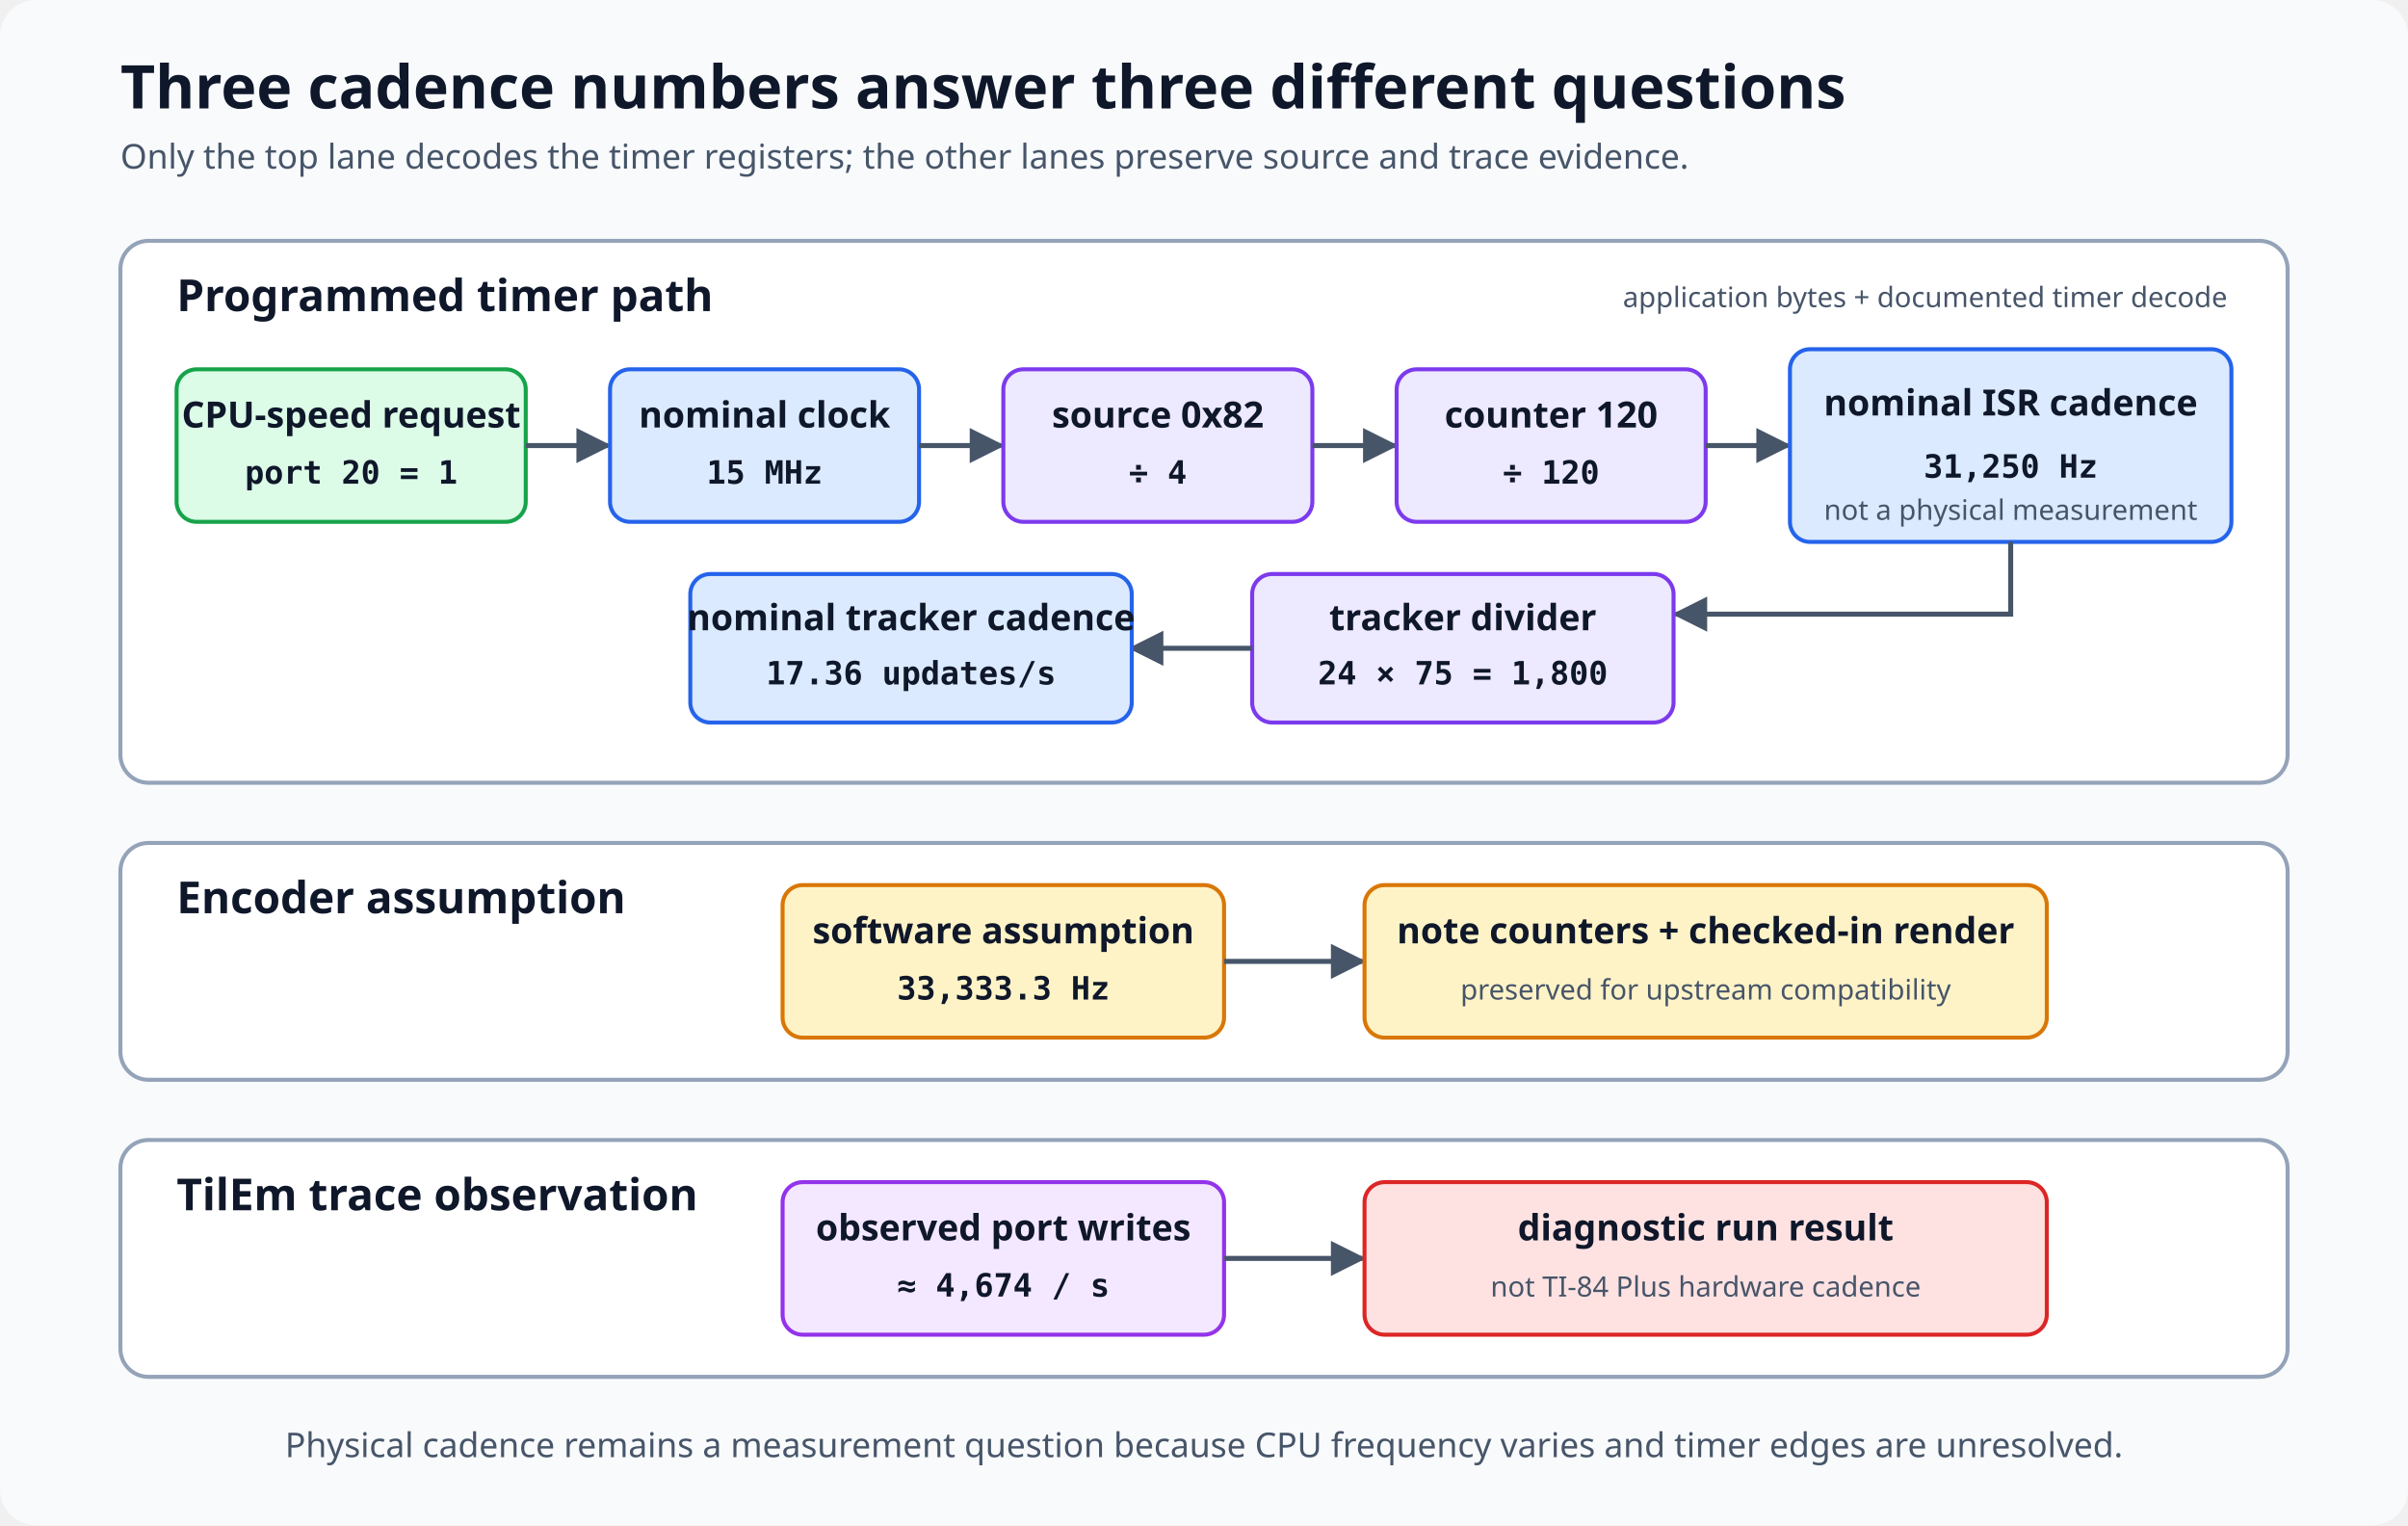
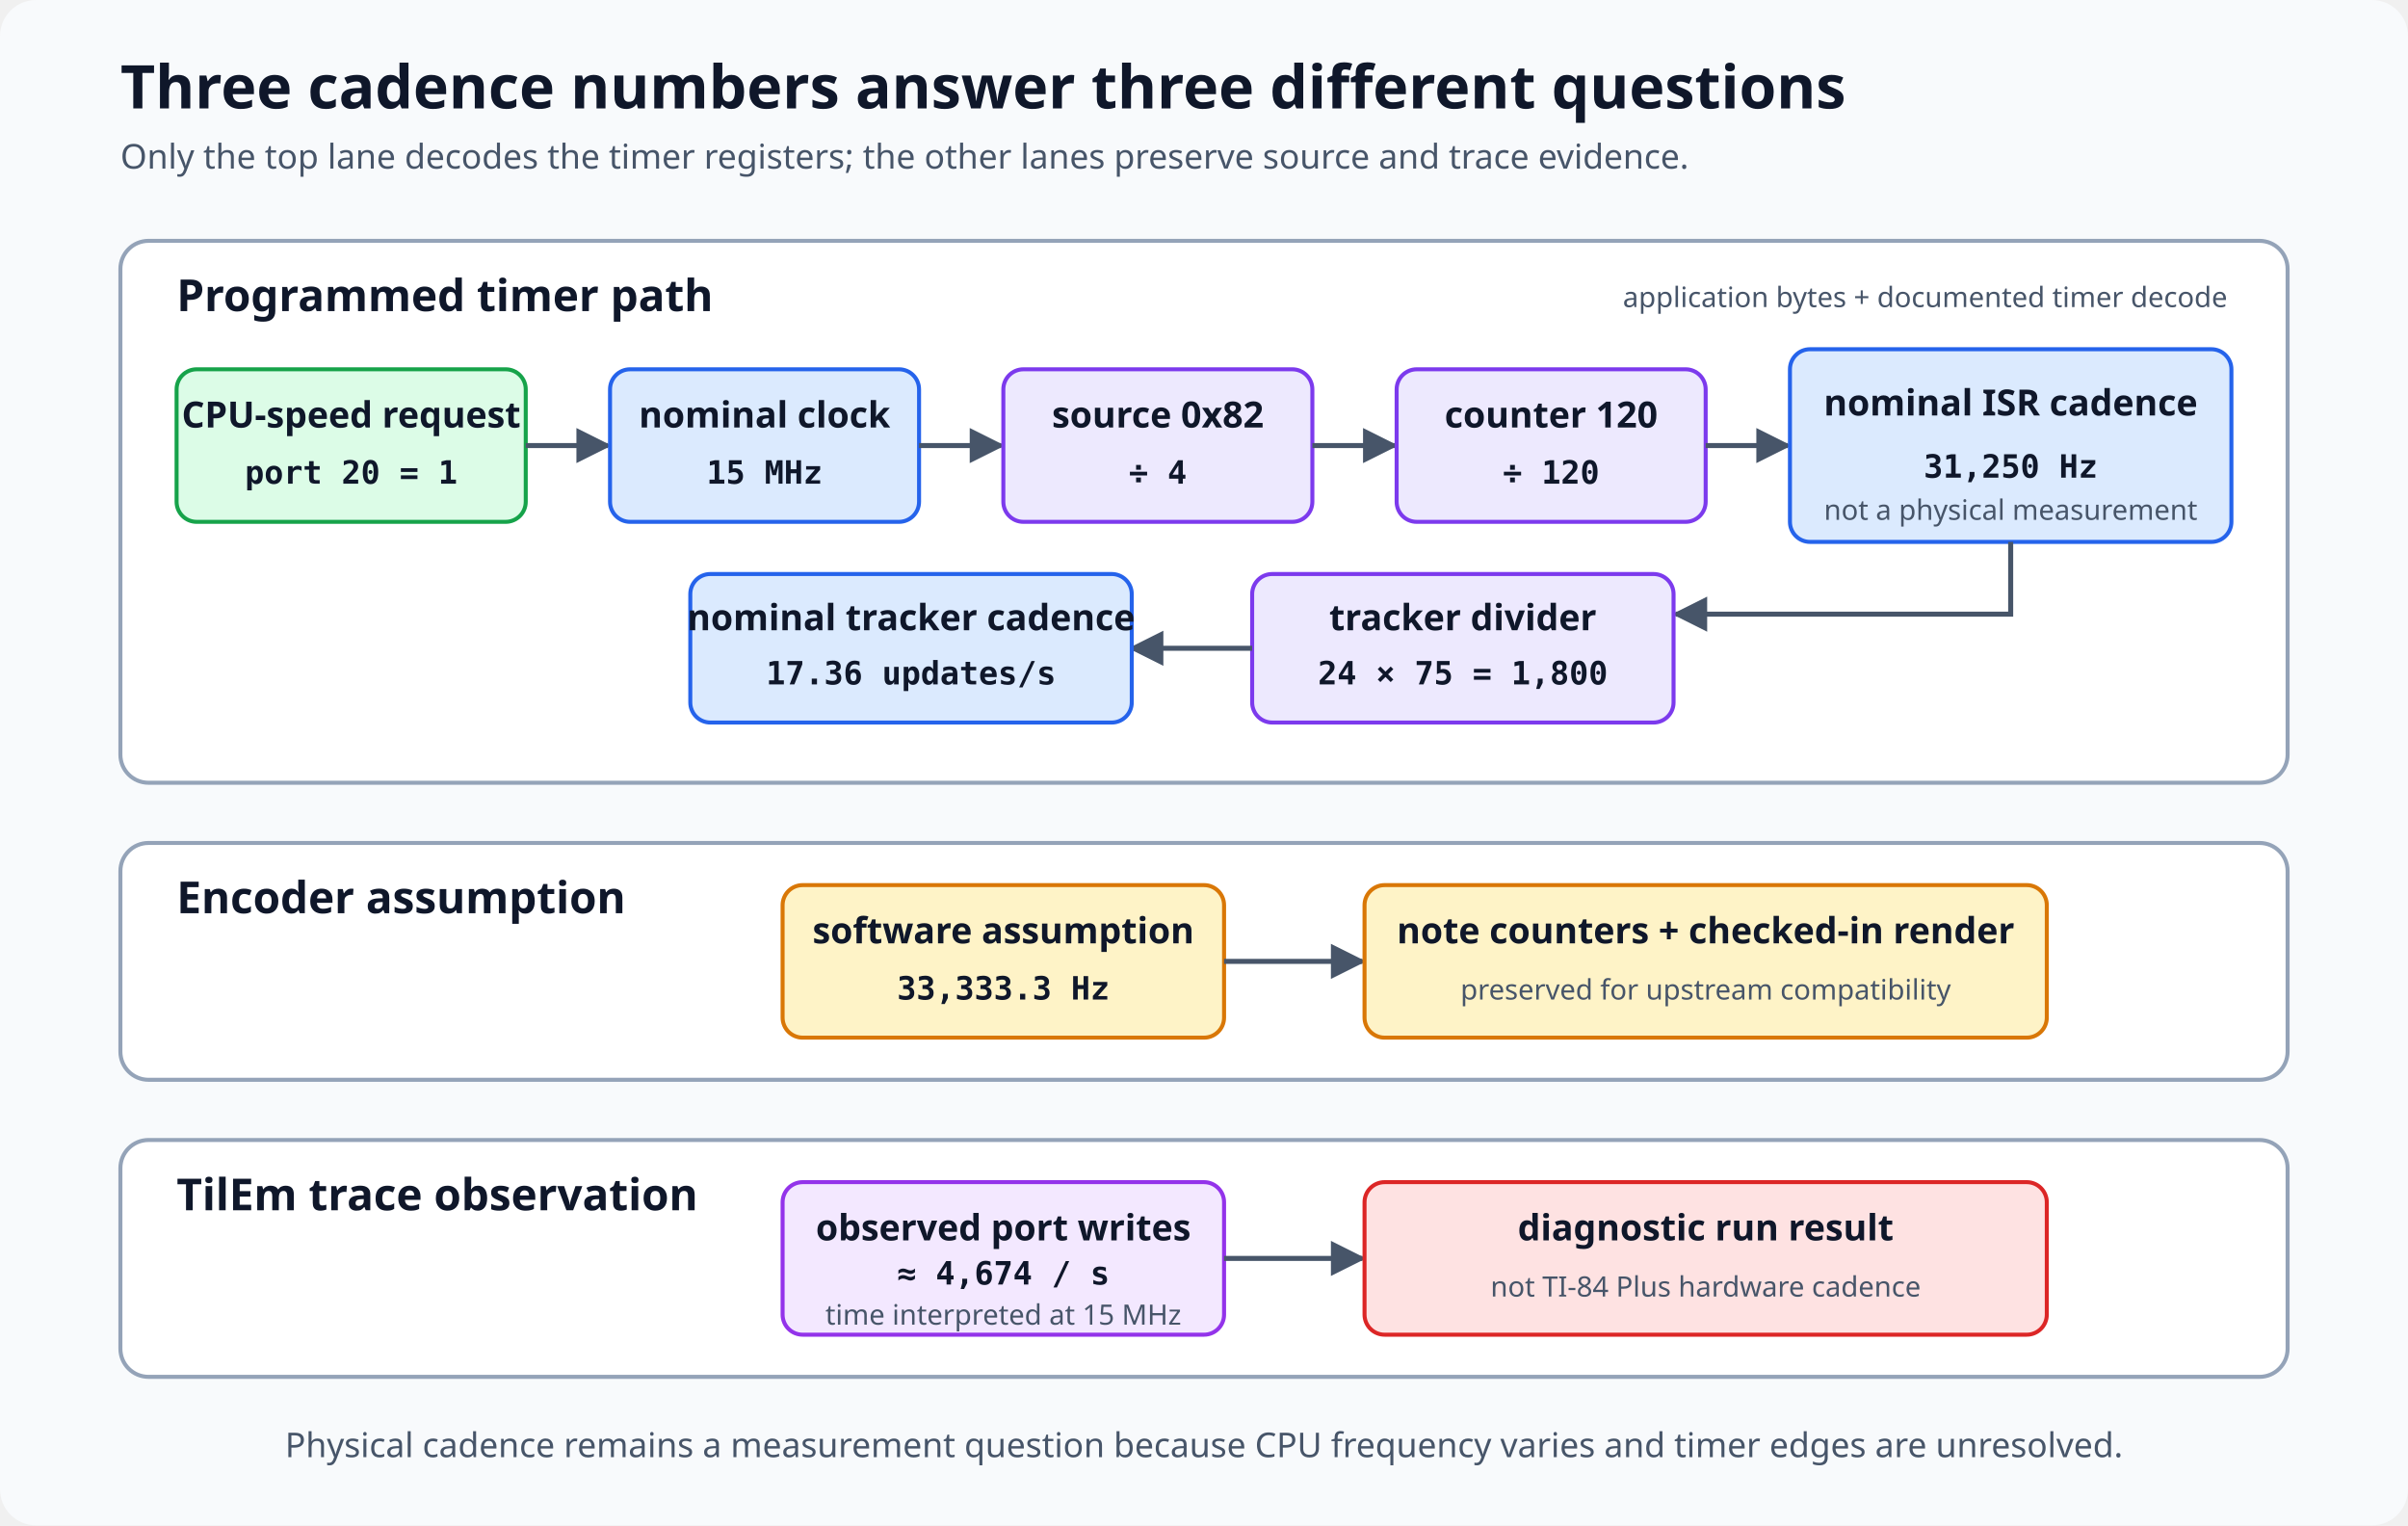
<svg xmlns="http://www.w3.org/2000/svg" width="1200" height="760" viewBox="0 0 1200 760" role="img" aria-labelledby="title desc">
  <defs>
    <style>
      .bg{fill:#f8fafc}.panel{fill:#fff;stroke:#94a3b8;stroke-width:2}.title{fill:#0f172a;font:700 30px system-ui,sans-serif}.subtitle{fill:#475569;font:17px system-ui,sans-serif}.lanehead{fill:#0f172a;font:700 22px system-ui,sans-serif}.head{fill:#0f172a;font:700 18px system-ui,sans-serif}.text{fill:#334155;font:16px system-ui,sans-serif}.small{fill:#475569;font:14px system-ui,sans-serif}.mono{fill:#0f172a;font:600 16px ui-monospace,SFMono-Regular,Consolas,monospace}.program{fill:#dcfce7;stroke:#16a34a;stroke-width:2}.register{fill:#ede9fe;stroke:#7c3aed;stroke-width:2}.derived{fill:#dbeafe;stroke:#2563eb;stroke-width:2}.assumption{fill:#fef3c7;stroke:#d97706;stroke-width:2}.trace{fill:#f3e8ff;stroke:#9333ea;stroke-width:2}.warning{fill:#fee2e2;stroke:#dc2626;stroke-width:2}.arrow{stroke:#475569;stroke-width:2.5;fill:none;marker-end:url(#arrow)}.dashed{stroke:#94a3b8;stroke-width:2;stroke-dasharray:7 6;fill:none}.divider{stroke:#cbd5e1;stroke-width:2}
    </style>
    <marker id="arrow" viewBox="0 0 10 10" refX="9" refY="5" markerWidth="7" markerHeight="7" orient="auto-start-reverse">
      <path d="M0 0 L10 5 L0 10 z" fill="#475569" />
    </marker>
  </defs>
  <rect class="bg" width="1200" height="760" rx="18" />
  <text class="title" x="60" y="54">Three cadence numbers answer three different questions</text>
  <text class="subtitle" x="60" y="84">Only the top lane decodes the timer registers; the other lanes preserve source and trace evidence.</text>
  <rect class="panel" x="60" y="120" width="1080" height="270" rx="14" />
  <text class="lanehead" x="88" y="155">Programmed timer path</text>
  <text class="small" x="1110" y="153" text-anchor="end">application bytes + documented timer decode</text>
  <rect class="program" x="88" y="184" width="174" height="76" rx="10" />
  <text class="head" x="175" y="213" text-anchor="middle">CPU-speed request</text>
  <text class="mono" x="175" y="241" text-anchor="middle">port 20 = 1</text>
  <path class="arrow" d="M262 222 H303" />
  <rect class="derived" x="304" y="184" width="154" height="76" rx="10" />
  <text class="head" x="381" y="213" text-anchor="middle">nominal clock</text>
  <text class="mono" x="381" y="241" text-anchor="middle">15 MHz</text>
  <path class="arrow" d="M458 222 H499" />
  <rect class="register" x="500" y="184" width="154" height="76" rx="10" />
  <text class="head" x="577" y="213" text-anchor="middle">source 0x82</text>
  <text class="mono" x="577" y="241" text-anchor="middle">÷ 4</text>
  <path class="arrow" d="M654 222 H695" />
  <rect class="register" x="696" y="184" width="154" height="76" rx="10" />
  <text class="head" x="773" y="213" text-anchor="middle">counter 120</text>
  <text class="mono" x="773" y="241" text-anchor="middle">÷ 120</text>
  <path class="arrow" d="M850 222 H891" />
  <rect class="derived" x="892" y="174" width="220" height="96" rx="10" />
  <text class="head" x="1002" y="207" text-anchor="middle">nominal ISR cadence</text>
  <text class="mono" x="1002" y="238" text-anchor="middle">31,250 Hz</text>
  <text class="small" x="1002" y="259" text-anchor="middle">not a physical measurement</text>
  <path class="arrow" d="M1002 270 V306 H835" />
  <rect class="register" x="624" y="286" width="210" height="74" rx="10" />
  <text class="head" x="729" y="314" text-anchor="middle">tracker divider</text>
  <text class="mono" x="729" y="341" text-anchor="middle">24 × 75 = 1,800</text>
  <path class="arrow" d="M624 323 H564" />
  <rect class="derived" x="344" y="286" width="220" height="74" rx="10" />
  <text class="head" x="454" y="314" text-anchor="middle">nominal tracker cadence</text>
  <text class="mono" x="454" y="341" text-anchor="middle">17.36 updates/s</text>
  <rect class="panel" x="60" y="420" width="1080" height="118" rx="14" />
  <text class="lanehead" x="88" y="455">Encoder assumption</text>
  <rect class="assumption" x="390" y="441" width="220" height="76" rx="10" />
  <text class="head" x="500" y="470" text-anchor="middle">software assumption</text>
  <text class="mono" x="500" y="498" text-anchor="middle">33,333.3 Hz</text>
  <path class="arrow" d="M610 479 H679" />
  <rect class="assumption" x="680" y="441" width="340" height="76" rx="10" />
  <text class="head" x="850" y="470" text-anchor="middle">note counters + checked-in render</text>
  <text class="small" x="850" y="498" text-anchor="middle">preserved for upstream compatibility</text>
  <rect class="panel" x="60" y="568" width="1080" height="118" rx="14" />
  <text class="lanehead" x="88" y="603">TilEm trace observation</text>
  <rect class="trace" x="390" y="589" width="220" height="76" rx="10" />
  <text class="head" x="500" y="618" text-anchor="middle">observed port writes</text>
-   <text class="mono" x="500" y="646" text-anchor="middle">≈ 4,674 / s</text>
+   <text class="mono" x="500" y="640" text-anchor="middle">≈ 4,674 / s</text>
+   <text class="small" x="500" y="660" text-anchor="middle">time interpreted at 15 MHz</text>
  <path class="arrow" d="M610 627 H679" />
  <rect class="warning" x="680" y="589" width="340" height="76" rx="10" />
  <text class="head" x="850" y="618" text-anchor="middle">diagnostic run result</text>
  <text class="small" x="850" y="646" text-anchor="middle">not TI-84 Plus hardware cadence</text>
  <text class="subtitle" x="600" y="726" text-anchor="middle">Physical cadence remains a measurement question because CPU frequency varies and timer edges are unresolved.</text>
</svg>
